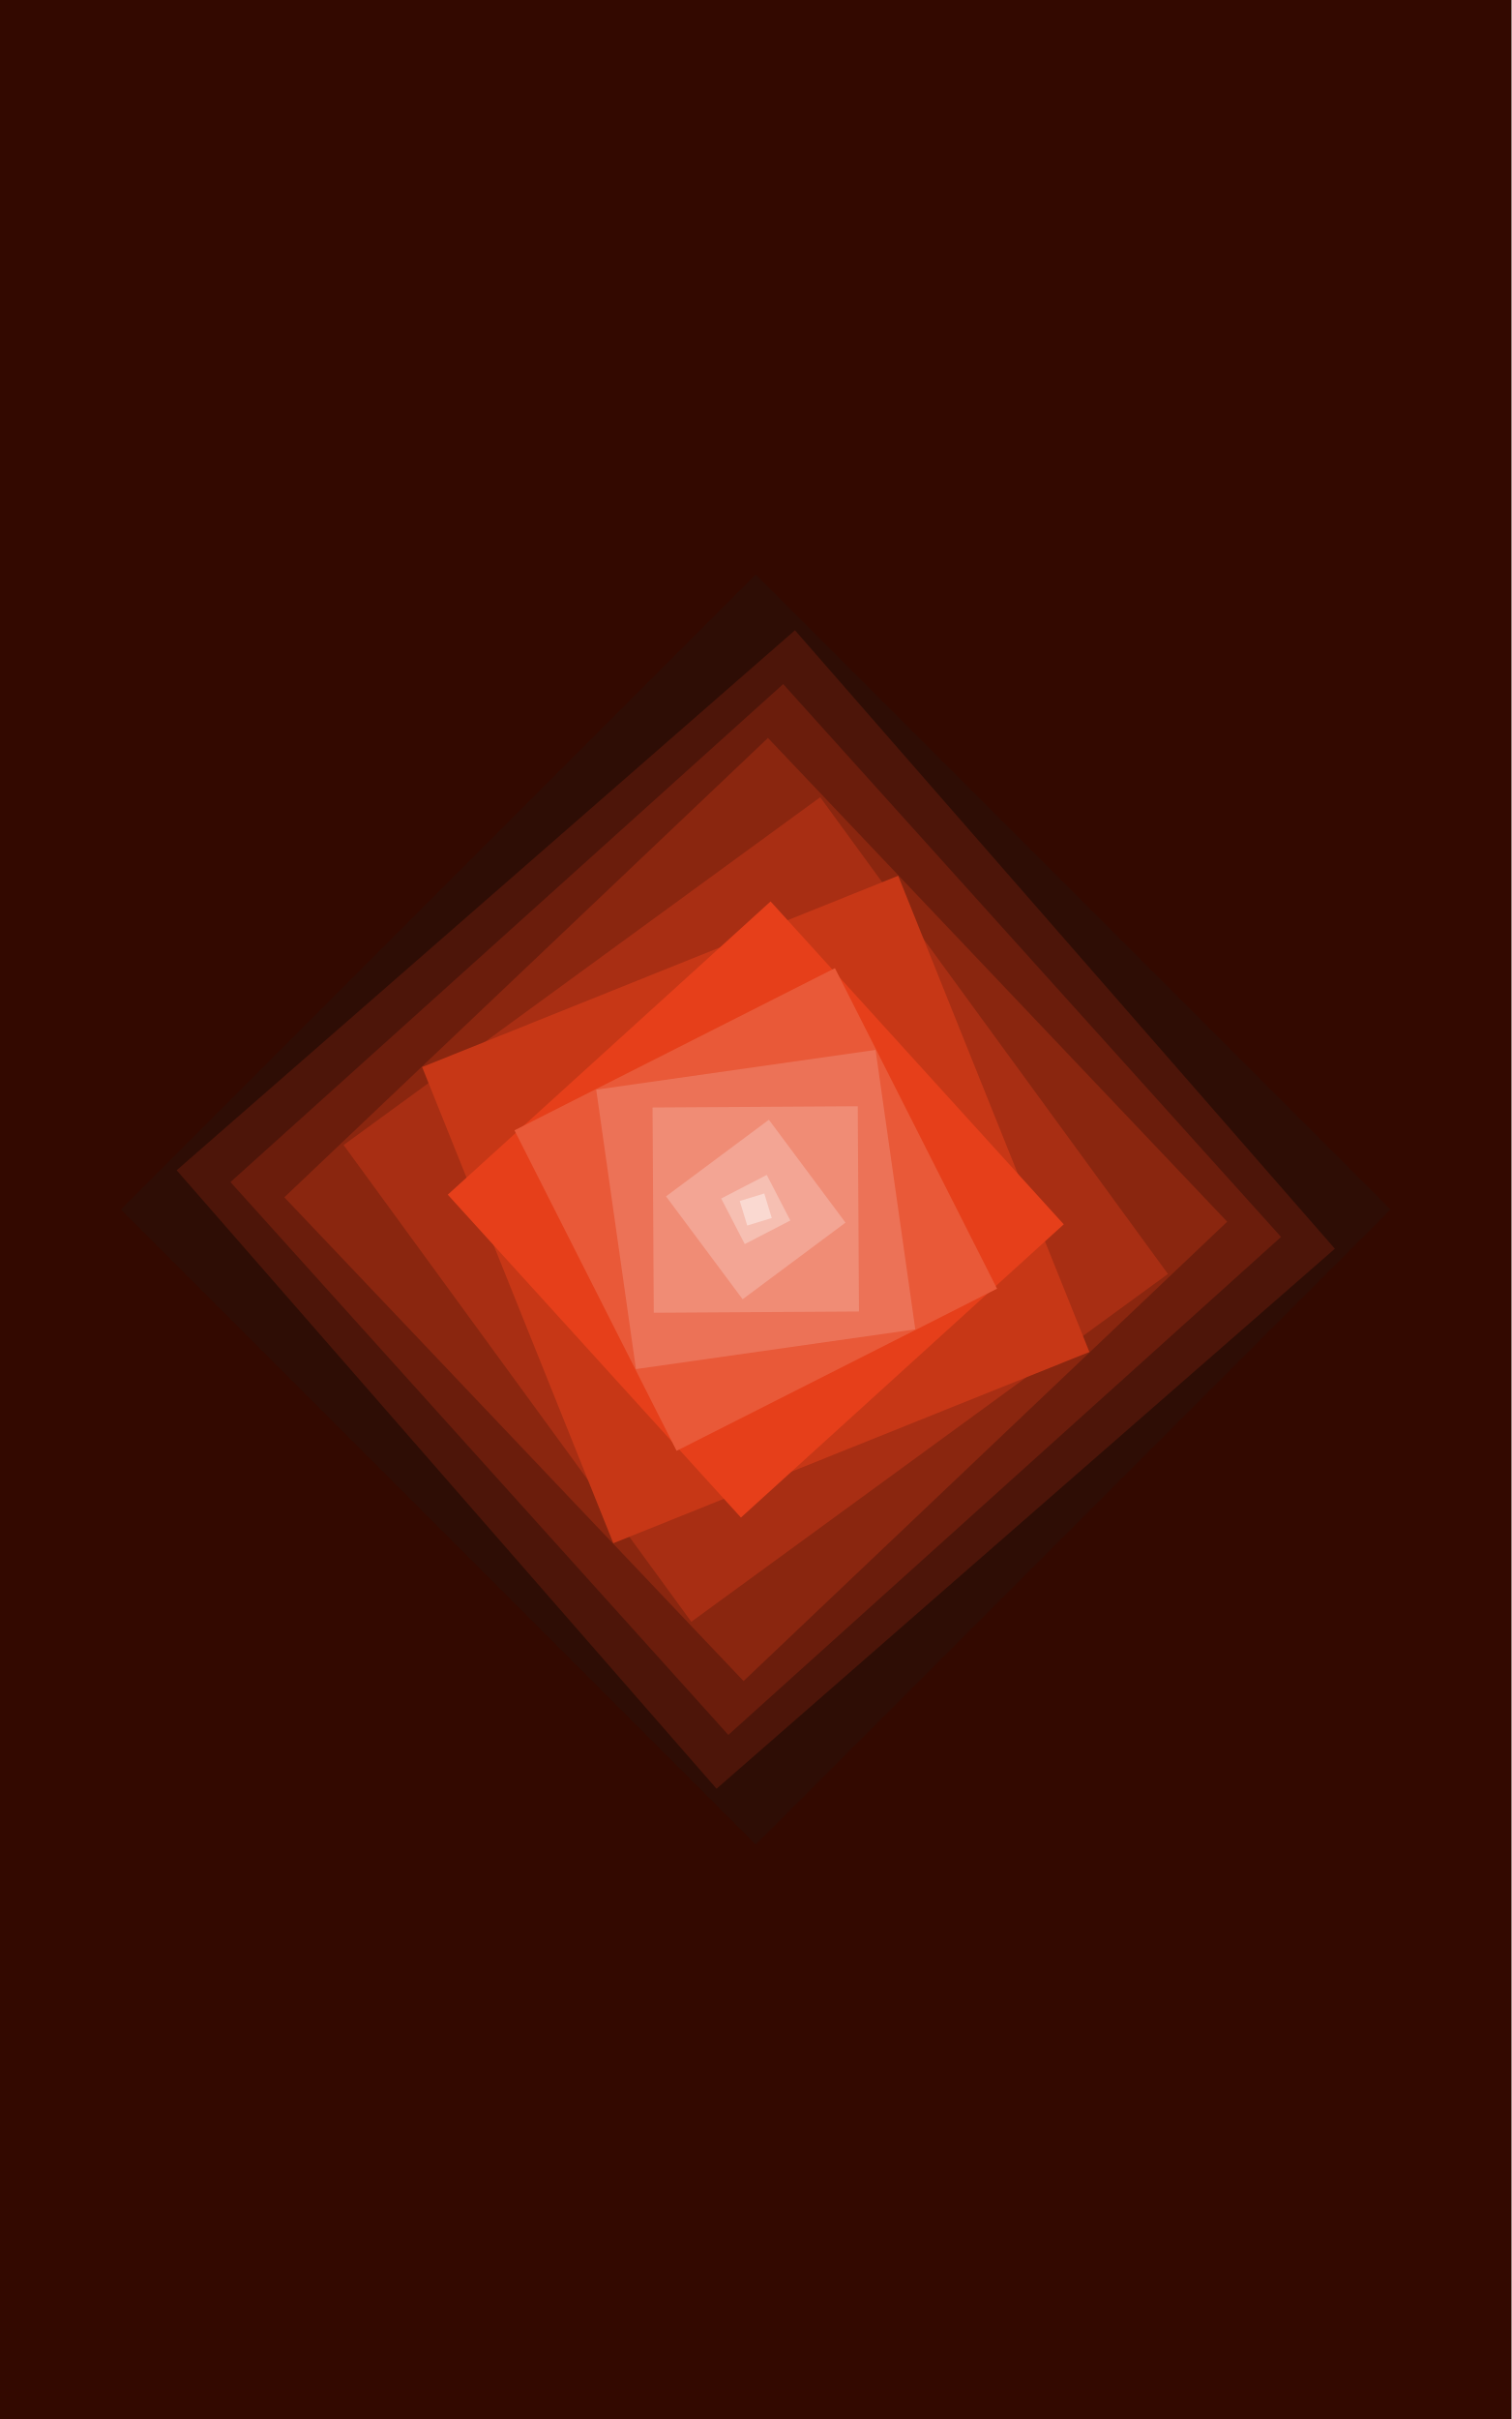
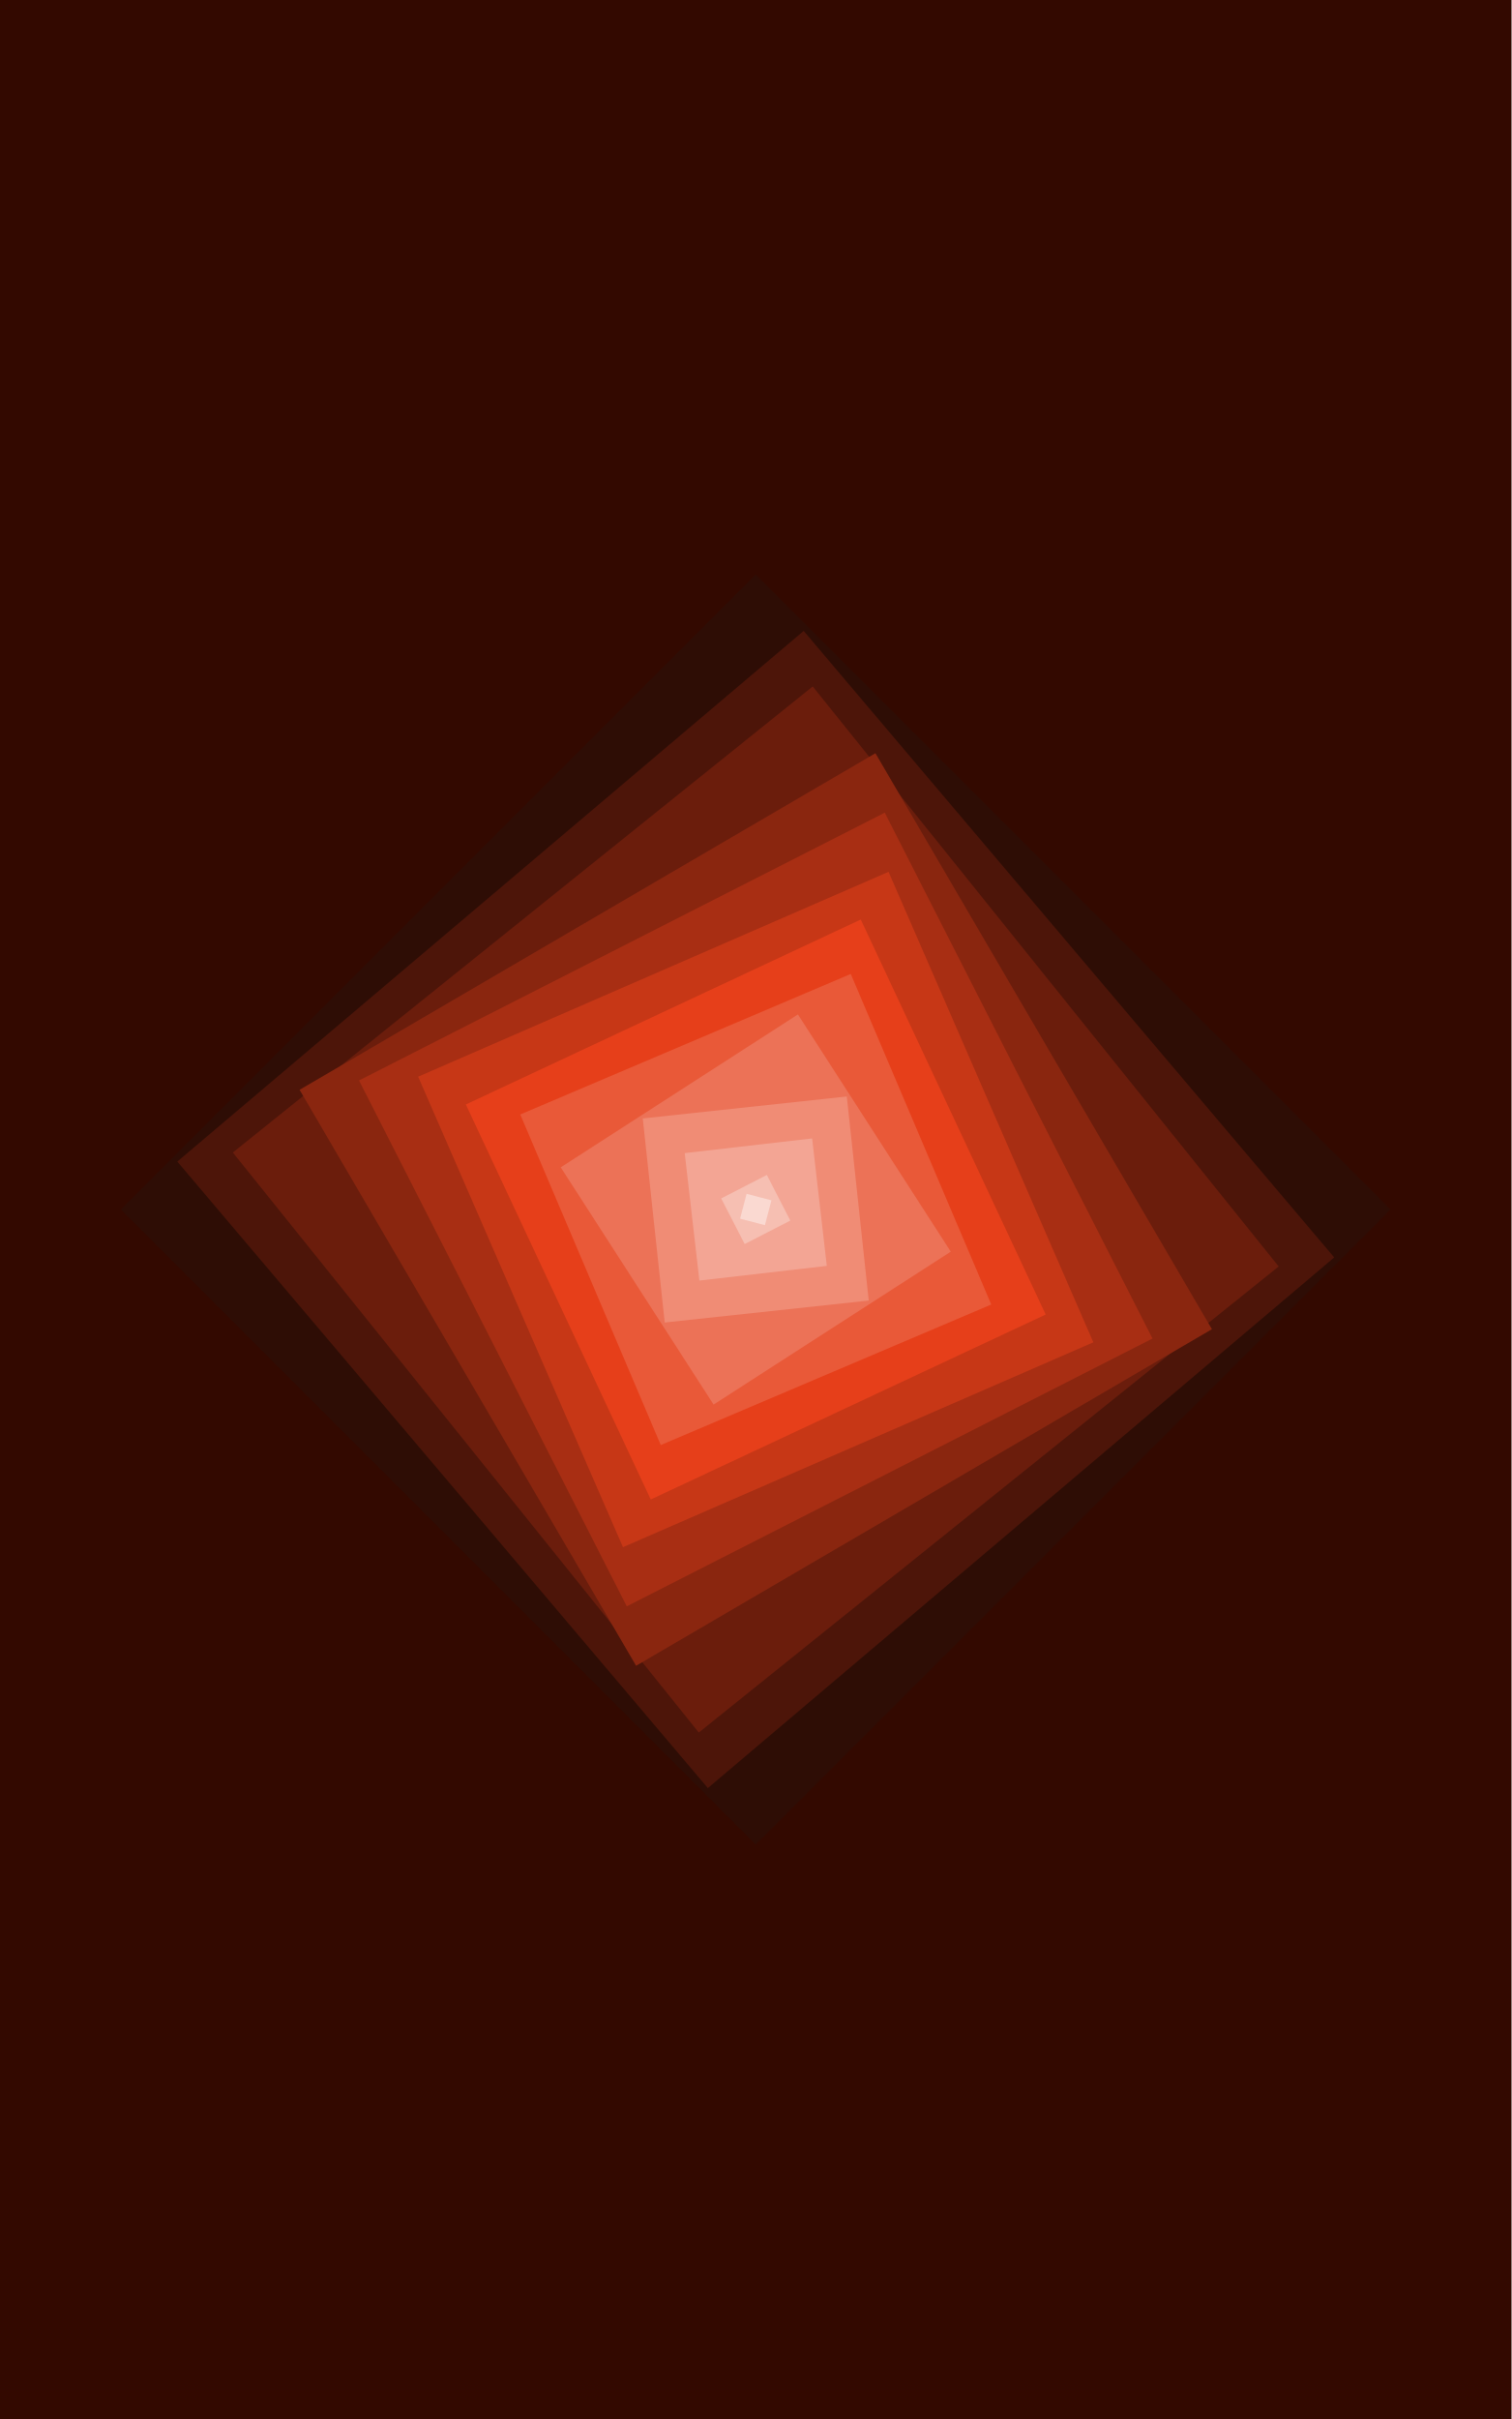
<svg xmlns="http://www.w3.org/2000/svg" viewBox="0 0 500 800" width="500" height="800" version="1.1">
  <rect width="500" height="800" fill="hsl(10,100%, 10%)" />
  <path d="M460,400L250,610L40,400L250,190z" fill="hsl(11,80%, 10%  )" />
-   <path d="M441.561,412.974L237.026,591.561L58.439,387.026L262.974,208.439z" fill="hsl(11,80%, 16.667%  )" />
-   <path d="M423.763,409.072L240.928,573.763L76.237,390.928L259.072,226.237z" fill="hsl(11,80%, 23.333%  )" />
-   <path d="M405.948,404.033L245.967,555.948L94.052,395.967L254.033,244.052z" fill="hsl(11,80%, 30%  )" />
-   <path d="M386.344,421.316L228.684,536.344L113.656,378.684L271.316,263.656z" fill="hsl(11,80%, 36.667%  )" />
-   <path d="M360.364,447.114L202.886,510.364L139.636,352.886L297.114,289.636z" fill="hsl(11,80%, 43.333%  )" />
-   <path d="M351.882,404.903L245.097,501.882L148.118,395.097L254.903,298.118z" fill="hsl(11,80%, 50%  )" />
-   <path d="M329.813,426.189L223.811,479.813L170.187,373.811L276.189,320.187z" fill="hsl(11,80%, 56.667%  )" />
-   <path d="M302.775,439.633L210.367,452.775L197.225,360.367L289.633,347.225z" fill="hsl(11,80%, 63.333%  )" />
-   <path d="M284.145,433.736L216.264,434.145L215.855,366.264L283.736,365.855z" fill="hsl(11,80%, 70%  )" />
-   <path d="M279.684,404.344L245.656,429.684L220.316,395.656L254.344,370.316z" fill="hsl(11,80%, 76.667%  )" />
-   <path d="M261.435,403.638L246.362,411.435L238.565,396.362L253.638,388.565z" fill="hsl(11,80%, 83.333%  )" />
-   <path d="M244.702,397.184L252.816,394.702L255.298,402.816L247.184,405.298z" fill="hsl(11,80%, 90%  )" />
+   <path d="M441.345,415.85L234.15,591.345L58.655,384.15L265.85,208.655z" fill="hsl(11,80%, 16.667%  )" />
+   <path d="M422.977,418.842L231.158,572.977L77.023,381.158L268.842,227.023z" fill="hsl(11,80%, 23.333%  )" />
+   <path d="M400.894,439.585L210.415,550.894L99.106,360.415L289.585,249.106z" fill="hsl(11,80%, 30%  )" />
+   <path d="M381.237,442.672L207.328,531.237L118.763,357.328L292.672,268.763z" fill="hsl(11,80%, 36.667%  )" />
+   <path d="M361.673,443.922L206.078,511.673L138.327,356.078L293.922,288.327z" fill="hsl(11,80%, 43.333%  )" />
+   <path d="M345.903,434.737L215.263,495.903L154.097,365.263L284.737,304.097z" fill="hsl(11,80%, 50%  )" />
+   <path d="M327.901,431.424L218.576,477.901L172.099,368.576L281.424,322.099z" fill="hsl(11,80%, 56.667%  )" />
+   <path d="M314.51,413.946L236.054,464.51L185.49,386.054L263.946,335.49z" fill="hsl(11,80%, 63.333%  )" />
+   <path d="M287.379,430.113L219.887,437.379L212.621,369.887L280.113,362.621z" fill="hsl(11,80%, 70%  )" />
+   <path d="M273.499,418.649L231.351,423.499L226.501,381.351L268.649,376.501z" fill="hsl(11,80%, 76.667%  )" />
+   <path d="M261.427,403.665L246.335,411.427L238.573,396.335L253.665,388.573z" fill="hsl(11,80%, 83.333%  )" />
+   <path d="M246.971,394.821L255.179,396.971L253.029,405.179L244.821,403.029z" fill="hsl(11,80%, 90%  )" />
</svg>
